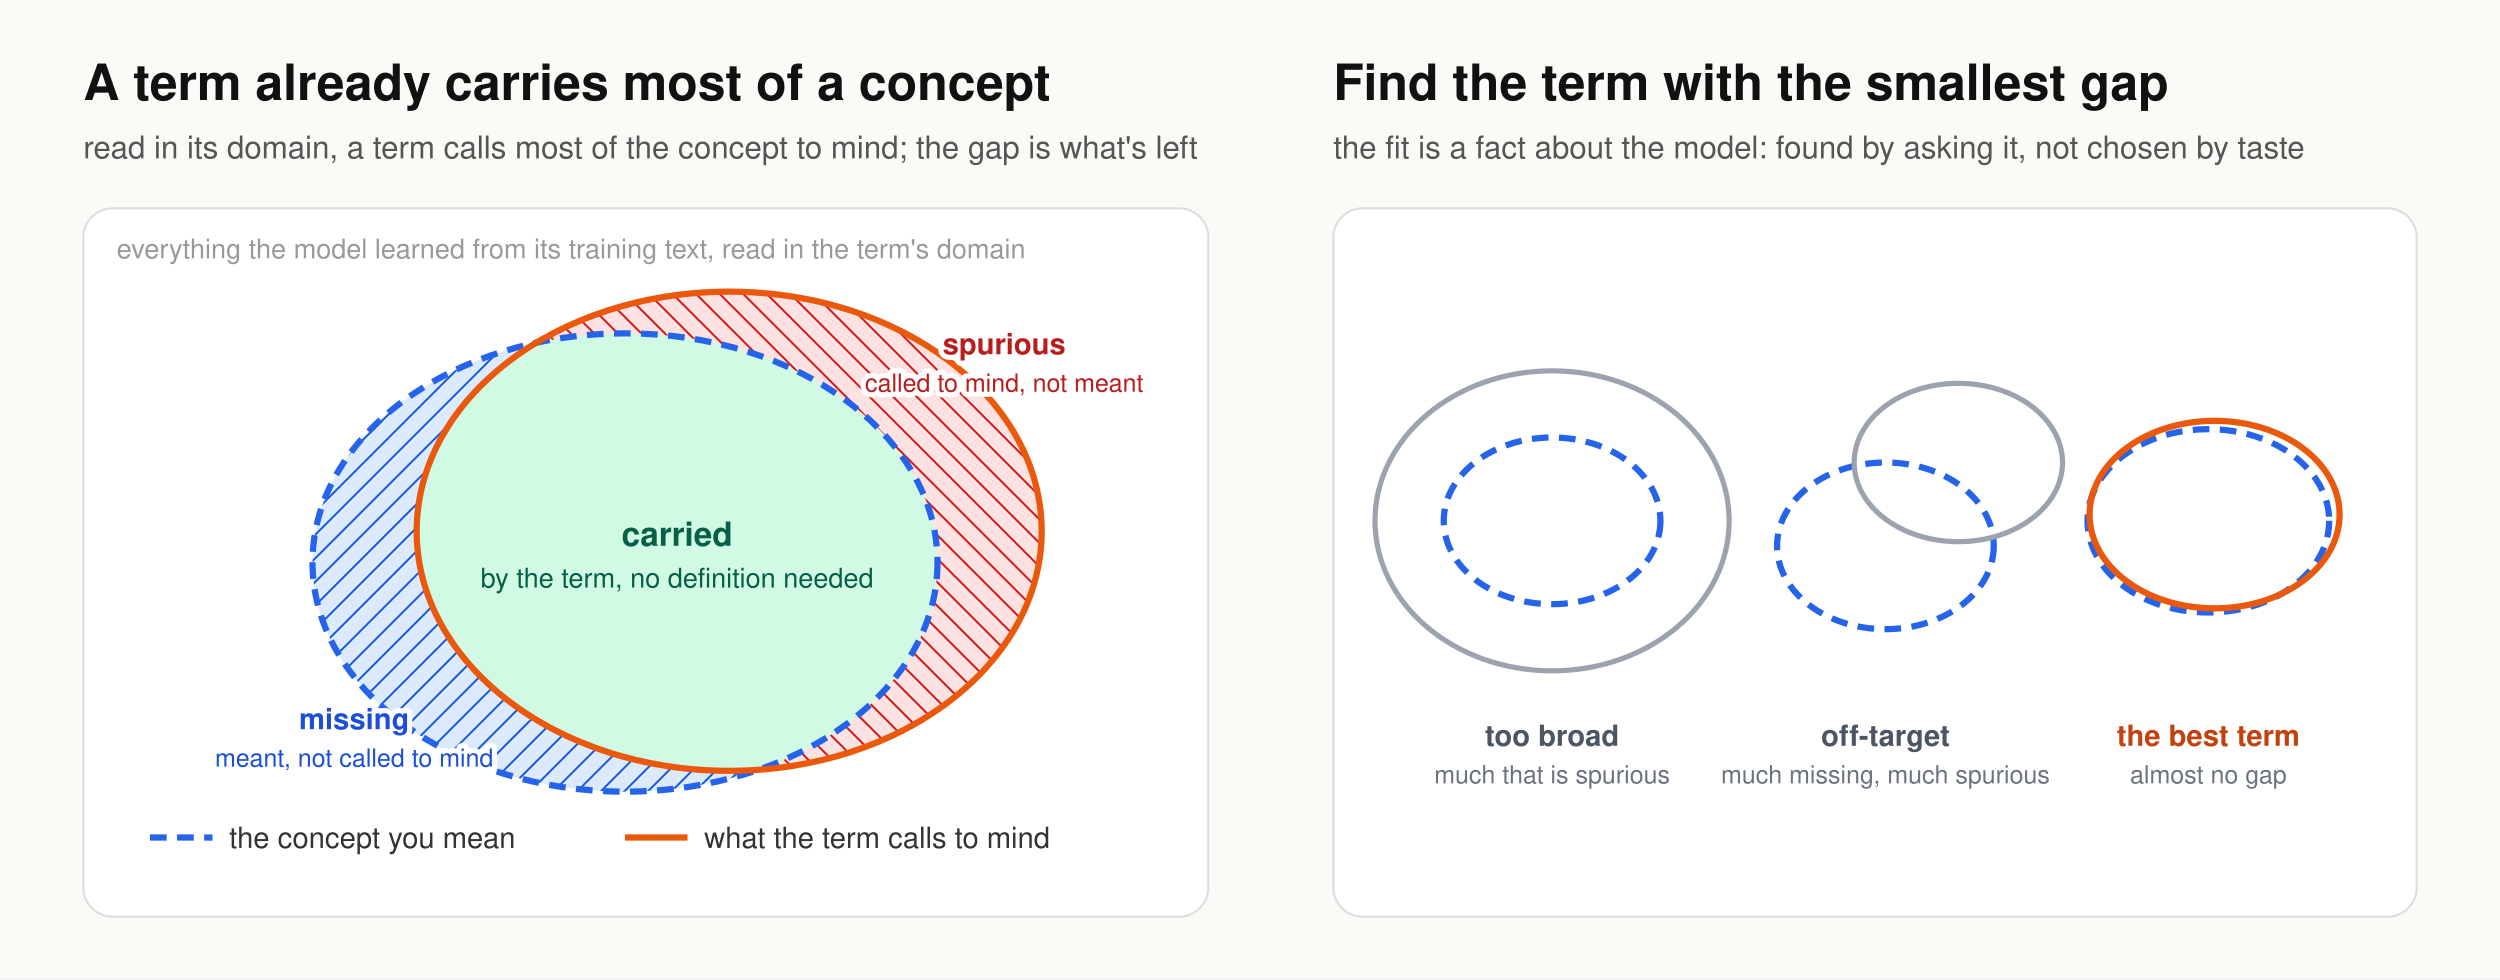
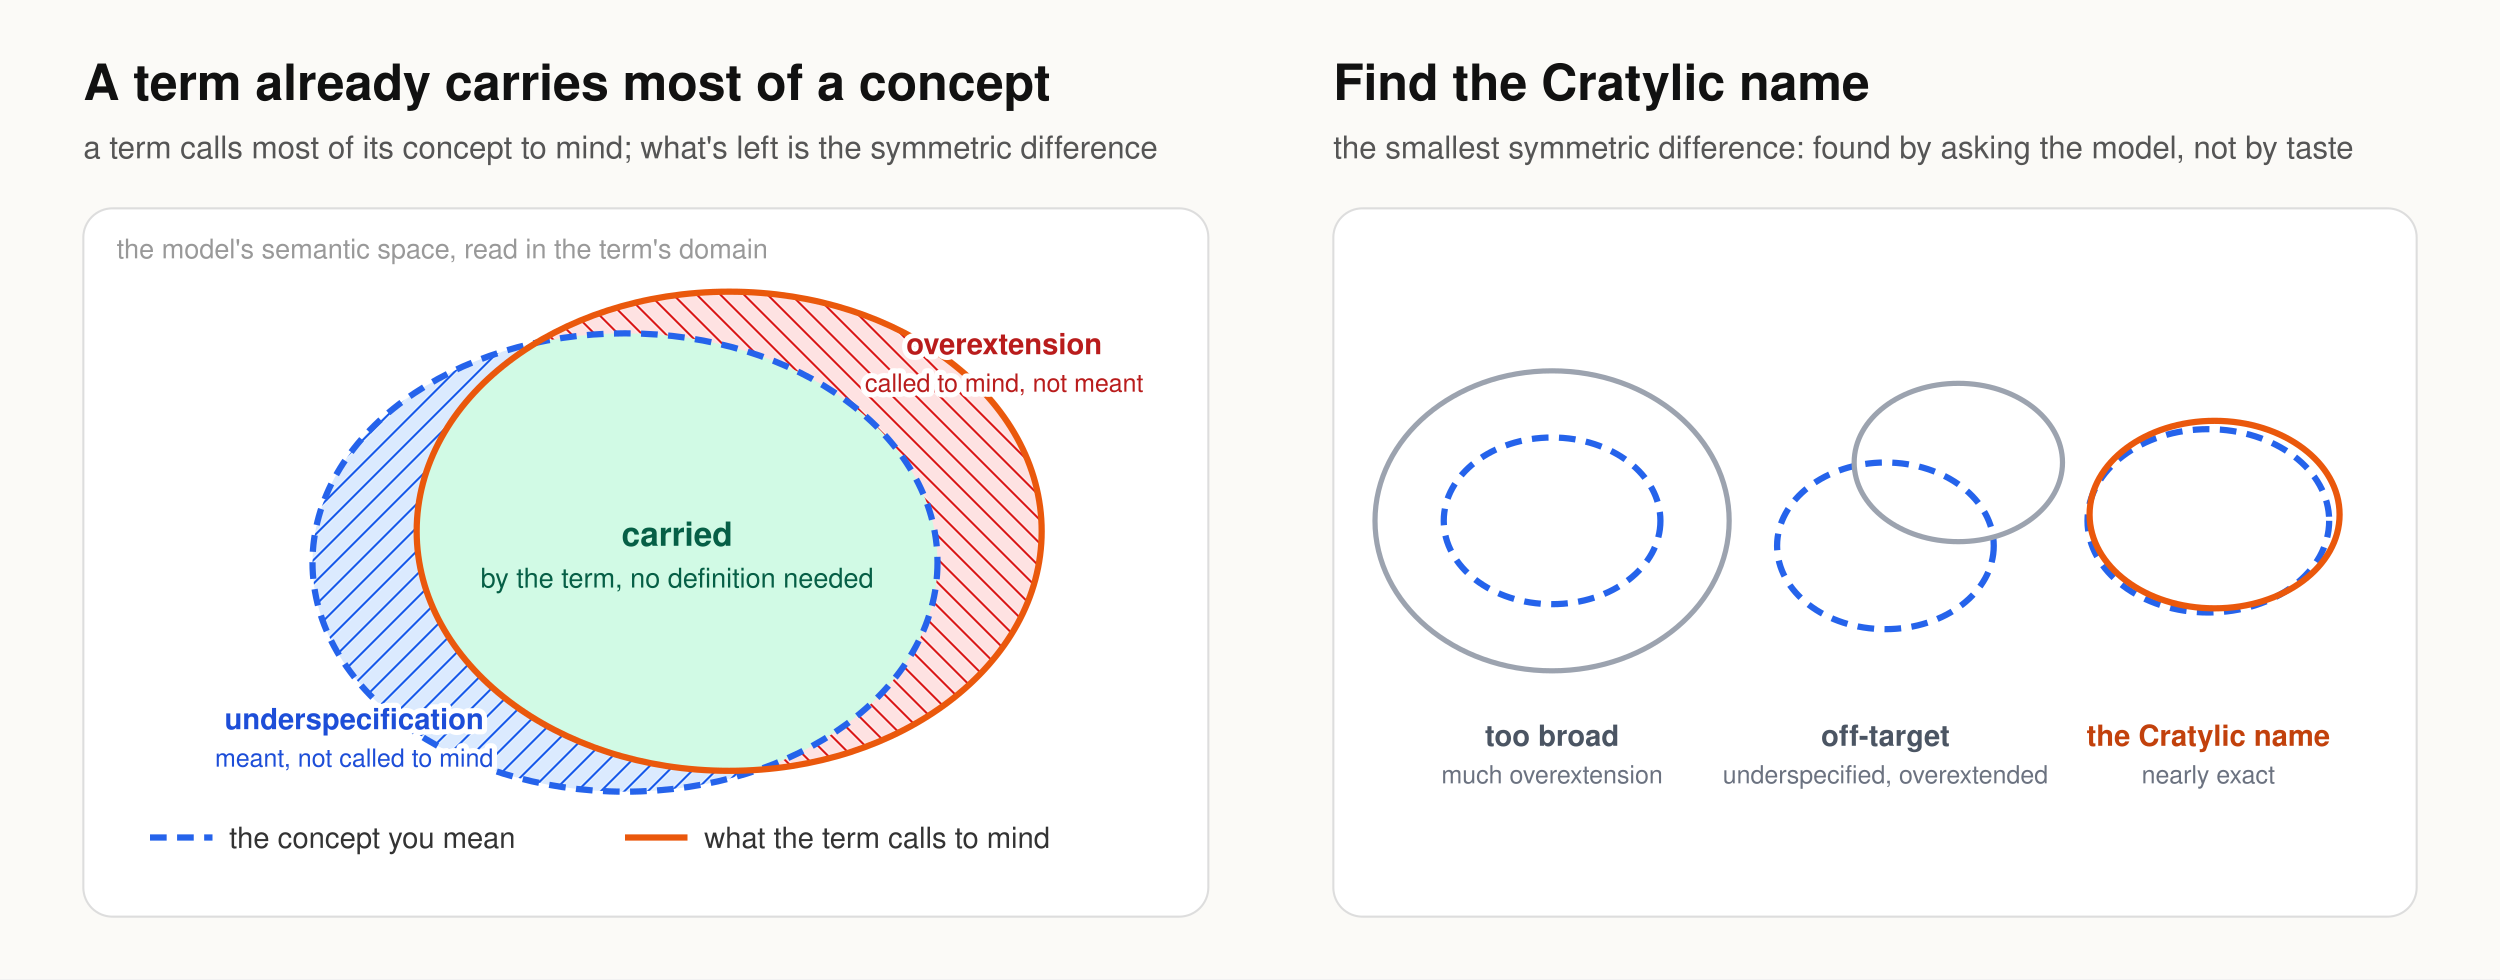
<svg xmlns="http://www.w3.org/2000/svg" viewBox="0 0 1200 470" font-family="Helvetica, Arial, sans-serif">
  <rect width="1200" height="470" fill="#fbfaf7" />
  <defs>
    <clipPath id="cC">
      <ellipse cx="300" cy="270" rx="150" ry="110" />
    </clipPath>
    <clipPath id="cI">
      <ellipse cx="350" cy="255" rx="150" ry="115" />
    </clipPath>
-     <pattern id="hatchMissing" width="8" height="8" patternUnits="userSpaceOnUse" patternTransform="rotate(45)">
+     <pattern id="hatchUnderspecified" width="8" height="8" patternUnits="userSpaceOnUse" patternTransform="rotate(45)">
      <rect width="8" height="8" fill="#dbeafe" />
      <line x1="0" y1="0" x2="0" y2="8" stroke="#2563eb" stroke-width="2" />
    </pattern>
-     <pattern id="hatchSpurious" width="8" height="8" patternUnits="userSpaceOnUse" patternTransform="rotate(-45)">
+     <pattern id="hatchOverextended" width="8" height="8" patternUnits="userSpaceOnUse" patternTransform="rotate(-45)">
      <rect width="8" height="8" fill="#fee2e2" />
      <line x1="0" y1="0" x2="0" y2="8" stroke="#dc2626" stroke-width="2" />
    </pattern>
  </defs>
  <text x="40" y="48" font-size="24" font-weight="700" fill="#111">A term already carries most of a concept</text>
-   <text x="40" y="76" font-size="15" fill="#555">read in its domain, a term calls most of the concept to mind; the gap is what's left</text>
+   <text x="40" y="76" font-size="15" fill="#555">a term calls most of its concept to mind; what's left is the symmetric difference</text>
  <rect x="40" y="100" width="540" height="340" rx="14" fill="#fff" stroke="#ddd" />
-   <text x="56" y="124" font-size="13" fill="#999">everything the model learned from its training text, read in the term's domain</text>
-   <ellipse cx="300" cy="270" rx="150" ry="110" fill="url(#hatchMissing)" />
-   <ellipse cx="350" cy="255" rx="150" ry="115" fill="url(#hatchSpurious)" />
+   <text x="56" y="124" font-size="13" fill="#999">the model's semantic space, read in the term's domain</text>
+   <ellipse cx="300" cy="270" rx="150" ry="110" fill="url(#hatchUnderspecified)" />
+   <ellipse cx="350" cy="255" rx="150" ry="115" fill="url(#hatchOverextended)" />
  <g clip-path="url(#cC)">
    <ellipse cx="350" cy="255" rx="150" ry="115" fill="#d1fae5" />
  </g>
  <ellipse cx="300" cy="270" rx="150" ry="110" fill="none" stroke="#2563eb" stroke-width="3" stroke-dasharray="8 5" />
  <ellipse cx="350" cy="255" rx="150" ry="115" fill="none" stroke="#ea580c" stroke-width="3" />
  <text x="325" y="262" font-size="16" font-weight="700" fill="#065f46" text-anchor="middle">carried</text>
  <text x="325" y="282" font-size="13" fill="#065f46" text-anchor="middle">by the term, no definition needed</text>
  <g paint-order="stroke" stroke="#fff" stroke-width="5" stroke-linejoin="round">
-     <text x="170" y="350" font-size="14" font-weight="700" fill="#1d4ed8" text-anchor="middle">missing</text>
+     <text x="170" y="350" font-size="14" font-weight="700" fill="#1d4ed8" text-anchor="middle">underspecification</text>
    <text x="170" y="368" font-size="12" fill="#1d4ed8" text-anchor="middle">meant, not called to mind</text>
-     <text x="482" y="170" font-size="14" font-weight="700" fill="#b91c1c" text-anchor="middle">spurious</text>
+     <text x="482" y="170" font-size="14" font-weight="700" fill="#b91c1c" text-anchor="middle">overextension</text>
    <text x="482" y="188" font-size="12" fill="#b91c1c" text-anchor="middle">called to mind, not meant</text>
  </g>
  <line x1="72" y1="402" x2="102" y2="402" stroke="#2563eb" stroke-width="3" stroke-dasharray="8 5" />
  <text x="110" y="407" font-size="14" fill="#333">the concept you mean</text>
  <line x1="300" y1="402" x2="330" y2="402" stroke="#ea580c" stroke-width="3" />
  <text x="338" y="407" font-size="14" fill="#333">what the term calls to mind</text>
-   <text x="640" y="48" font-size="24" font-weight="700" fill="#111">Find the term with the smallest gap</text>
-   <text x="640" y="76" font-size="15" fill="#555">the fit is a fact about the model: found by asking it, not chosen by taste</text>
+   <text x="640" y="48" font-size="24" font-weight="700" fill="#111">Find the Cratylic name</text>
+   <text x="640" y="76" font-size="15" fill="#555">the smallest symmetric difference: found by asking the model, not by taste</text>
  <rect x="640" y="100" width="520" height="340" rx="14" fill="#fff" stroke="#ddd" />
  <g>
    <ellipse cx="745" cy="250" rx="52" ry="40" fill="none" stroke="#2563eb" stroke-width="3" stroke-dasharray="8 5" />
    <ellipse cx="745" cy="250" rx="85" ry="72" fill="none" stroke="#9ca3af" stroke-width="2.5" />
    <text x="745" y="358" font-size="14" font-weight="700" fill="#4b5563" text-anchor="middle">too broad</text>
-     <text x="745" y="376" font-size="12" fill="#6b7280" text-anchor="middle">much that is spurious</text>
+     <text x="745" y="376" font-size="12" fill="#6b7280" text-anchor="middle">much overextension</text>
  </g>
  <g>
    <ellipse cx="905" cy="262" rx="52" ry="40" fill="none" stroke="#2563eb" stroke-width="3" stroke-dasharray="8 5" />
    <ellipse cx="940" cy="222" rx="50" ry="38" fill="none" stroke="#9ca3af" stroke-width="2.5" />
    <text x="905" y="358" font-size="14" font-weight="700" fill="#4b5563" text-anchor="middle">off-target</text>
-     <text x="905" y="376" font-size="12" fill="#6b7280" text-anchor="middle">much missing, much spurious</text>
+     <text x="905" y="376" font-size="12" fill="#6b7280" text-anchor="middle">underspecified, overextended</text>
  </g>
  <g>
    <ellipse cx="1060" cy="250" rx="58" ry="44" fill="none" stroke="#2563eb" stroke-width="3" stroke-dasharray="8 5" />
    <ellipse cx="1063" cy="247" rx="60" ry="45" fill="none" stroke="#ea580c" stroke-width="3" />
-     <text x="1060" y="358" font-size="14" font-weight="700" fill="#c2410c" text-anchor="middle">the best term</text>
-     <text x="1060" y="376" font-size="12" fill="#6b7280" text-anchor="middle">almost no gap</text>
+     <text x="1060" y="358" font-size="14" font-weight="700" fill="#c2410c" text-anchor="middle">the Cratylic name</text>
+     <text x="1060" y="376" font-size="12" fill="#6b7280" text-anchor="middle">nearly exact</text>
  </g>
</svg>
